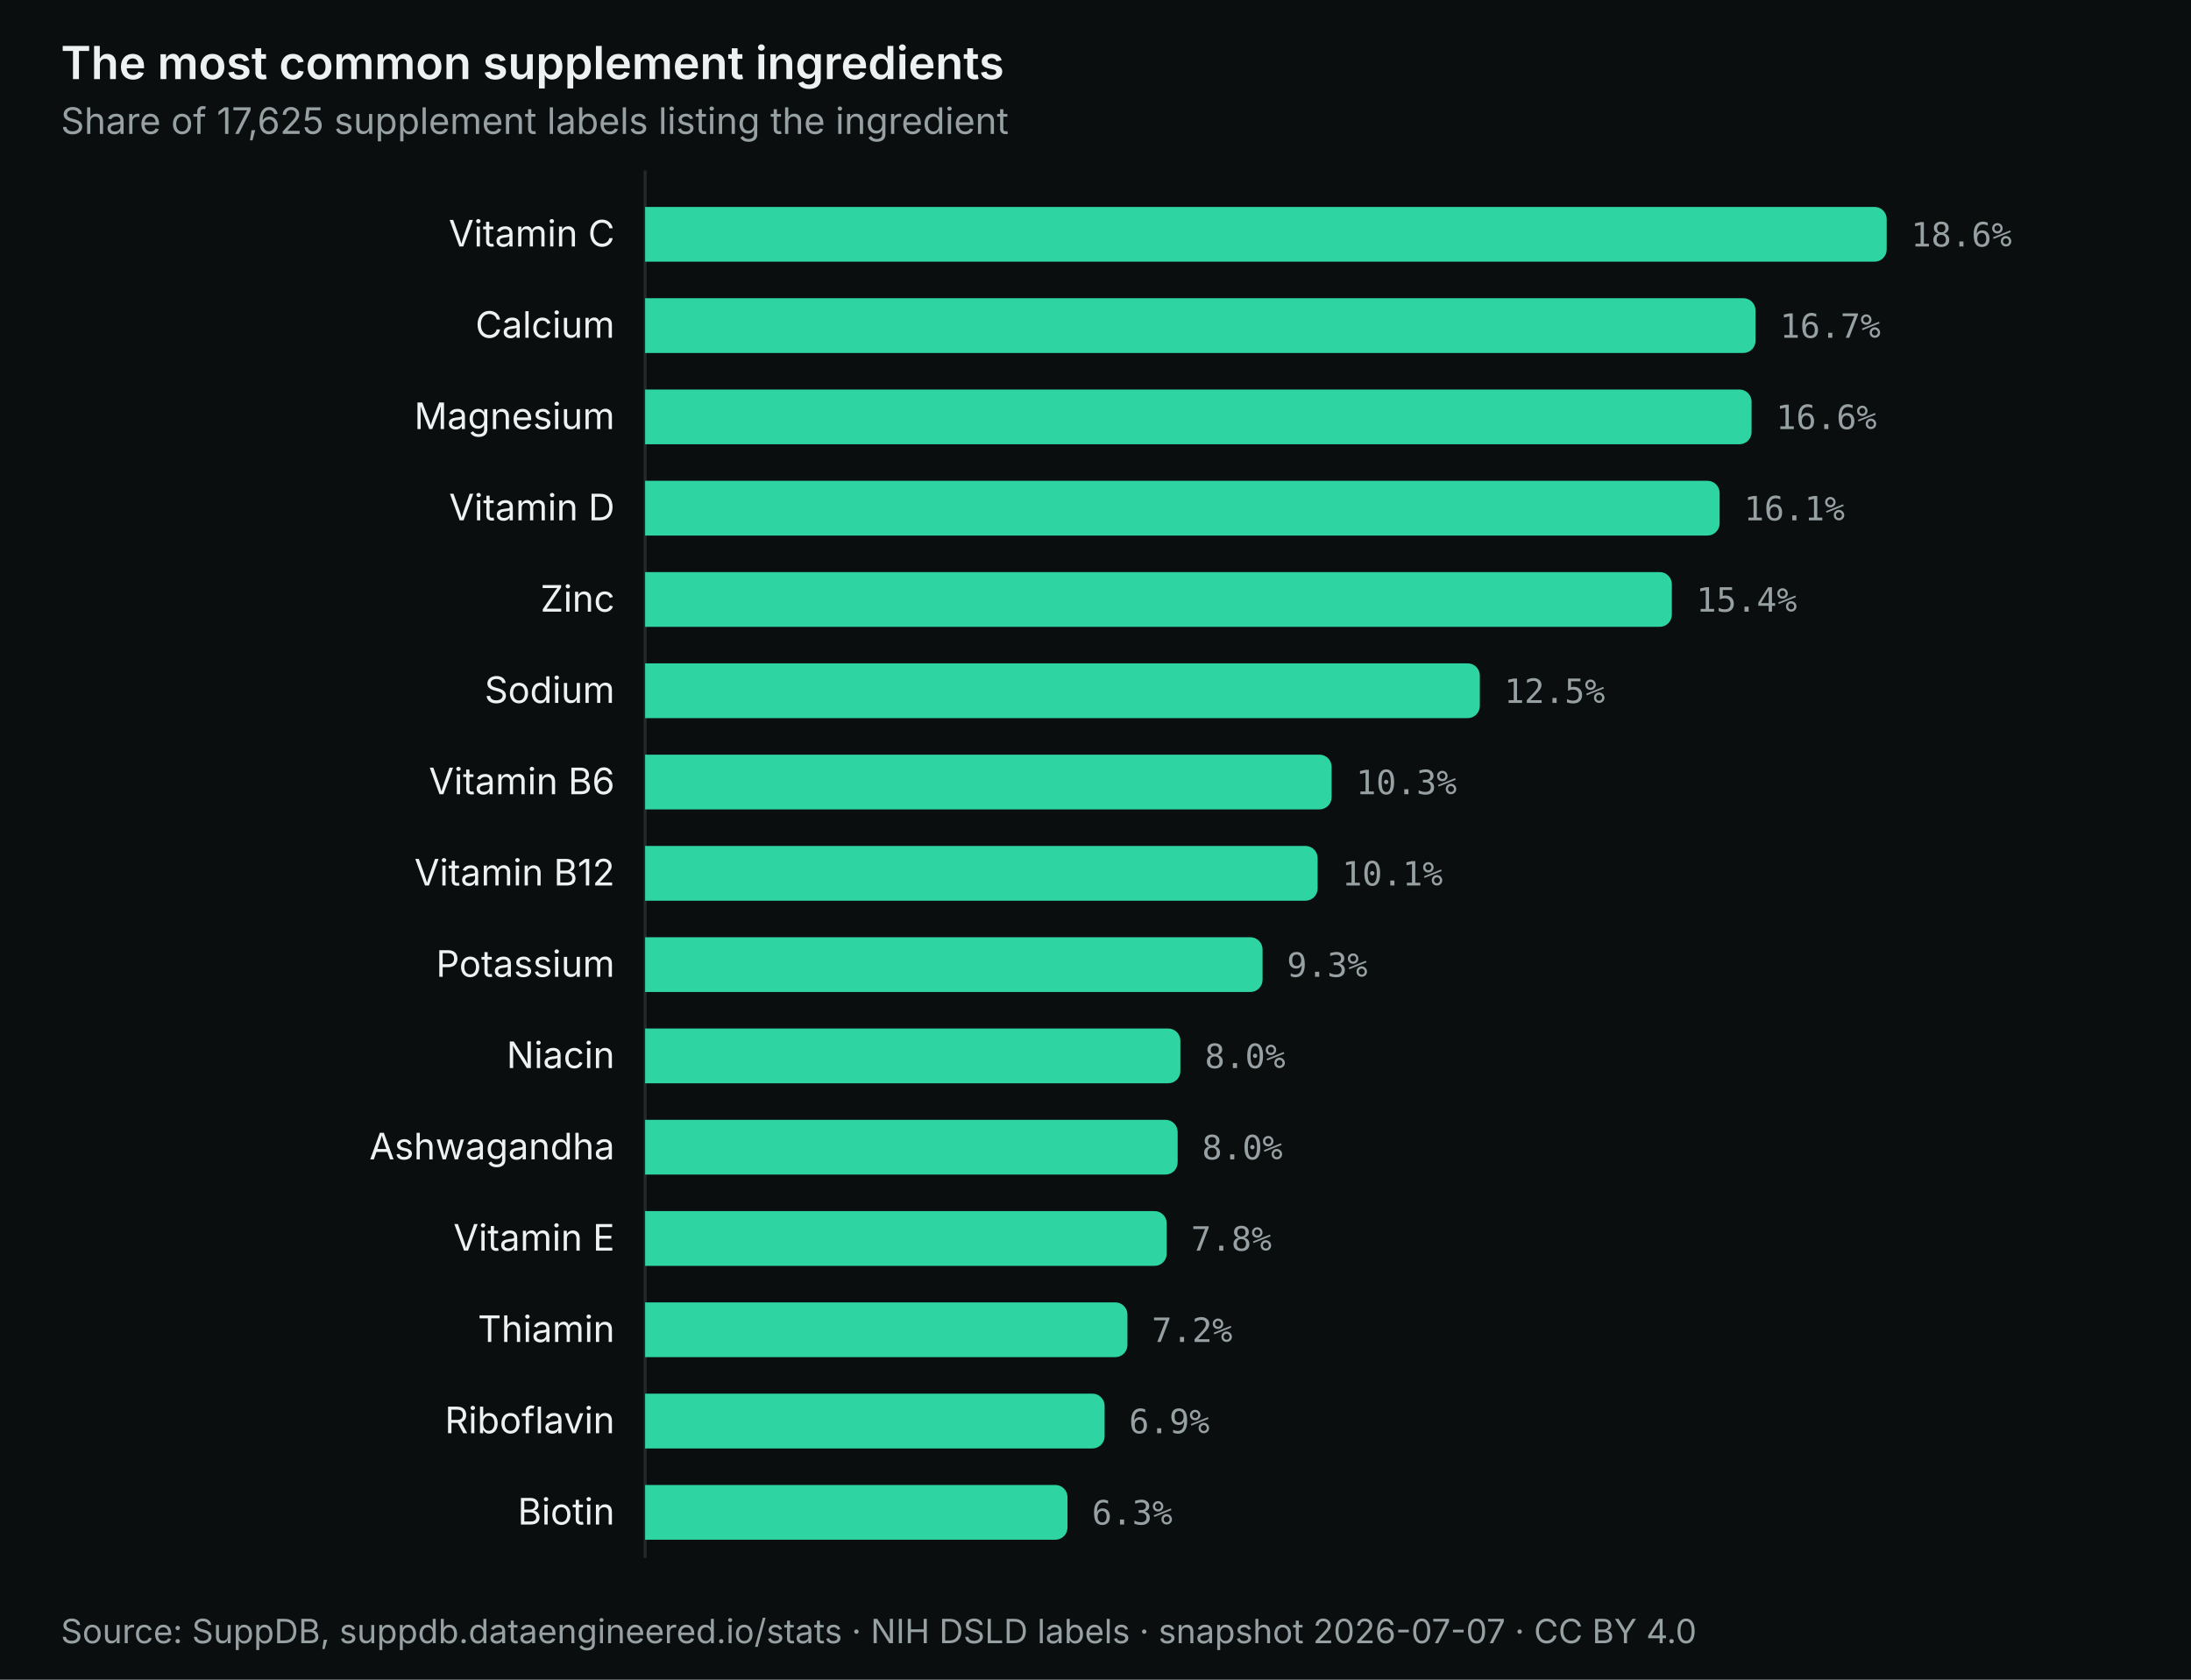
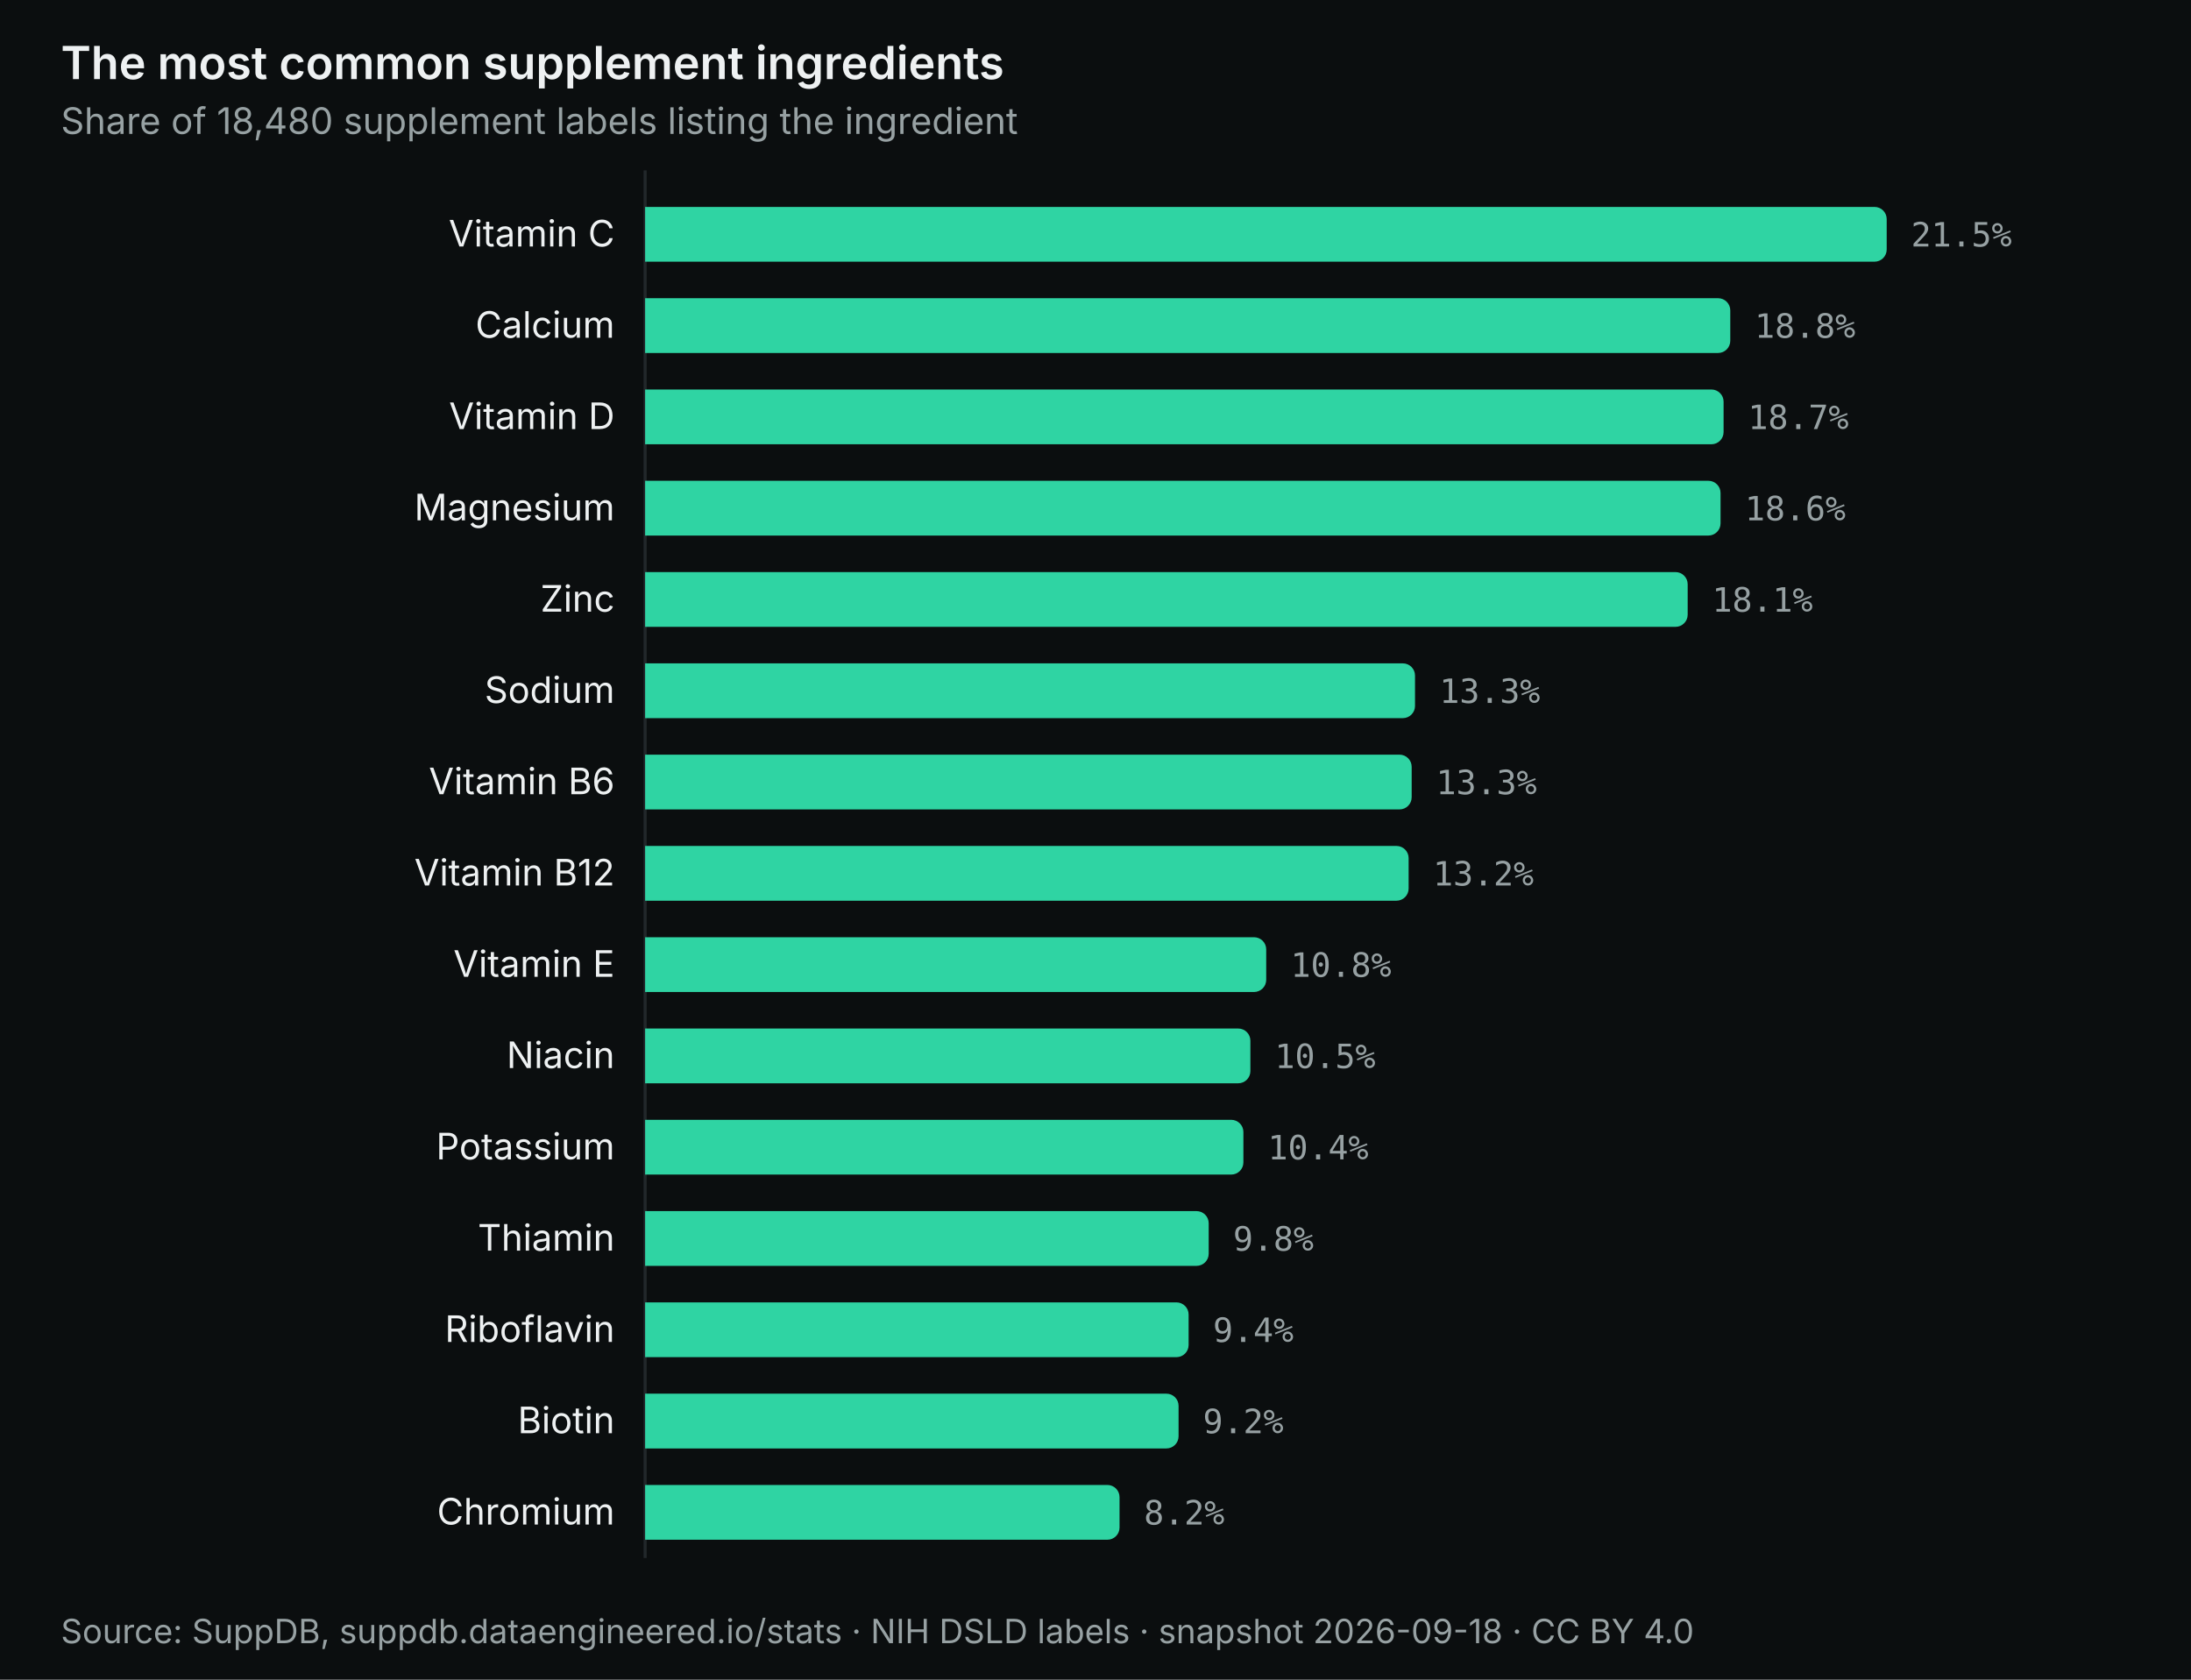
<svg xmlns="http://www.w3.org/2000/svg" viewBox="0 0 720 552" width="720" height="552" role="img" aria-labelledby="t d" font-family="'Outfit', 'Inter', system-ui, -apple-system, 'Segoe UI', sans-serif" font-size="12">
  <rect width="720" height="552" fill="#0b0e0f" />
  <text x="20" y="26" font-size="15" font-weight="600" fill="#eef1f2">The most common supplement ingredients</text>
-   <text x="20" y="44" font-size="12" fill="#97a1a3">Share of 17,625 supplement labels listing the ingredient</text>
+   <text x="20" y="44" font-size="12" fill="#97a1a3">Share of 18,480 supplement labels listing the ingredient</text>
  <line x1="212" y1="56" x2="212" y2="512" stroke="#22282b" stroke-width="1" />
  <g>
    <rect x="0" y="62" width="720" height="30" fill="transparent" />
    <path d="M212 68.0 h404.0 a4 4 0 0 1 4 4 v10 a4 4 0 0 1 -4 4 h-404.0 z" fill="#2fd4a3" />
    <text x="202" y="81.0" text-anchor="end" fill="#eef1f2">Vitamin C</text>
-     <text x="628.0" y="81.0" fill="#97a1a3" font-family="'JetBrains Mono', ui-monospace, Menlo, Consolas, monospace" font-size="11">18.6%</text>
+     <text x="628.0" y="81.0" fill="#97a1a3" font-family="'JetBrains Mono', ui-monospace, Menlo, Consolas, monospace" font-size="11">21.5%</text>
  </g>
  <g>
    <rect x="0" y="92" width="720" height="30" fill="transparent" />
-     <path d="M212 98.0 h360.9 a4 4 0 0 1 4 4 v10 a4 4 0 0 1 -4 4 h-360.9 z" fill="#2fd4a3" />
+     <path d="M212 98.0 h352.6 a4 4 0 0 1 4 4 v10 a4 4 0 0 1 -4 4 h-352.6 z" fill="#2fd4a3" />
    <text x="202" y="111.0" text-anchor="end" fill="#eef1f2">Calcium</text>
-     <text x="584.9" y="111.0" fill="#97a1a3" font-family="'JetBrains Mono', ui-monospace, Menlo, Consolas, monospace" font-size="11">16.7%</text>
+     <text x="576.6" y="111.0" fill="#97a1a3" font-family="'JetBrains Mono', ui-monospace, Menlo, Consolas, monospace" font-size="11">18.8%</text>
  </g>
  <g>
    <rect x="0" y="122" width="720" height="30" fill="transparent" />
-     <path d="M212 128.0 h359.6 a4 4 0 0 1 4 4 v10 a4 4 0 0 1 -4 4 h-359.6 z" fill="#2fd4a3" />
-     <text x="202" y="141.0" text-anchor="end" fill="#eef1f2">Magnesium</text>
-     <text x="583.6" y="141.0" fill="#97a1a3" font-family="'JetBrains Mono', ui-monospace, Menlo, Consolas, monospace" font-size="11">16.6%</text>
+     <path d="M212 128.0 h350.4 a4 4 0 0 1 4 4 v10 a4 4 0 0 1 -4 4 h-350.4 z" fill="#2fd4a3" />
+     <text x="202" y="141.0" text-anchor="end" fill="#eef1f2">Vitamin D</text>
+     <text x="574.4" y="141.0" fill="#97a1a3" font-family="'JetBrains Mono', ui-monospace, Menlo, Consolas, monospace" font-size="11">18.7%</text>
  </g>
  <g>
    <rect x="0" y="152" width="720" height="30" fill="transparent" />
-     <path d="M212 158.0 h349.1 a4 4 0 0 1 4 4 v10 a4 4 0 0 1 -4 4 h-349.1 z" fill="#2fd4a3" />
-     <text x="202" y="171.0" text-anchor="end" fill="#eef1f2">Vitamin D</text>
-     <text x="573.1" y="171.0" fill="#97a1a3" font-family="'JetBrains Mono', ui-monospace, Menlo, Consolas, monospace" font-size="11">16.1%</text>
+     <path d="M212 158.0 h349.4 a4 4 0 0 1 4 4 v10 a4 4 0 0 1 -4 4 h-349.4 z" fill="#2fd4a3" />
+     <text x="202" y="171.0" text-anchor="end" fill="#eef1f2">Magnesium</text>
+     <text x="573.4" y="171.0" fill="#97a1a3" font-family="'JetBrains Mono', ui-monospace, Menlo, Consolas, monospace" font-size="11">18.6%</text>
  </g>
  <g>
    <rect x="0" y="182" width="720" height="30" fill="transparent" />
-     <path d="M212 188.0 h333.4 a4 4 0 0 1 4 4 v10 a4 4 0 0 1 -4 4 h-333.4 z" fill="#2fd4a3" />
+     <path d="M212 188.0 h338.6 a4 4 0 0 1 4 4 v10 a4 4 0 0 1 -4 4 h-338.6 z" fill="#2fd4a3" />
    <text x="202" y="201.0" text-anchor="end" fill="#eef1f2">Zinc</text>
-     <text x="557.4" y="201.0" fill="#97a1a3" font-family="'JetBrains Mono', ui-monospace, Menlo, Consolas, monospace" font-size="11">15.4%</text>
+     <text x="562.6" y="201.0" fill="#97a1a3" font-family="'JetBrains Mono', ui-monospace, Menlo, Consolas, monospace" font-size="11">18.1%</text>
  </g>
  <g>
    <rect x="0" y="212" width="720" height="30" fill="transparent" />
-     <path d="M212 218.0 h270.3 a4 4 0 0 1 4 4 v10 a4 4 0 0 1 -4 4 h-270.3 z" fill="#2fd4a3" />
+     <path d="M212 218.0 h249.0 a4 4 0 0 1 4 4 v10 a4 4 0 0 1 -4 4 h-249.0 z" fill="#2fd4a3" />
    <text x="202" y="231.0" text-anchor="end" fill="#eef1f2">Sodium</text>
-     <text x="494.3" y="231.0" fill="#97a1a3" font-family="'JetBrains Mono', ui-monospace, Menlo, Consolas, monospace" font-size="11">12.5%</text>
+     <text x="473.0" y="231.0" fill="#97a1a3" font-family="'JetBrains Mono', ui-monospace, Menlo, Consolas, monospace" font-size="11">13.3%</text>
  </g>
  <g>
    <rect x="0" y="242" width="720" height="30" fill="transparent" />
-     <path d="M212 248.0 h221.6 a4 4 0 0 1 4 4 v10 a4 4 0 0 1 -4 4 h-221.6 z" fill="#2fd4a3" />
+     <path d="M212 248.0 h247.9 a4 4 0 0 1 4 4 v10 a4 4 0 0 1 -4 4 h-247.9 z" fill="#2fd4a3" />
    <text x="202" y="261.0" text-anchor="end" fill="#eef1f2">Vitamin B6</text>
-     <text x="445.6" y="261.0" fill="#97a1a3" font-family="'JetBrains Mono', ui-monospace, Menlo, Consolas, monospace" font-size="11">10.3%</text>
+     <text x="471.9" y="261.0" fill="#97a1a3" font-family="'JetBrains Mono', ui-monospace, Menlo, Consolas, monospace" font-size="11">13.3%</text>
  </g>
  <g>
    <rect x="0" y="272" width="720" height="30" fill="transparent" />
-     <path d="M212 278.0 h217.0 a4 4 0 0 1 4 4 v10 a4 4 0 0 1 -4 4 h-217.0 z" fill="#2fd4a3" />
+     <path d="M212 278.0 h246.9 a4 4 0 0 1 4 4 v10 a4 4 0 0 1 -4 4 h-246.9 z" fill="#2fd4a3" />
    <text x="202" y="291.0" text-anchor="end" fill="#eef1f2">Vitamin B12</text>
-     <text x="441.0" y="291.0" fill="#97a1a3" font-family="'JetBrains Mono', ui-monospace, Menlo, Consolas, monospace" font-size="11">10.1%</text>
+     <text x="470.9" y="291.0" fill="#97a1a3" font-family="'JetBrains Mono', ui-monospace, Menlo, Consolas, monospace" font-size="11">13.2%</text>
  </g>
  <g>
    <rect x="0" y="302" width="720" height="30" fill="transparent" />
-     <path d="M212 308.0 h198.9 a4 4 0 0 1 4 4 v10 a4 4 0 0 1 -4 4 h-198.9 z" fill="#2fd4a3" />
-     <text x="202" y="321.0" text-anchor="end" fill="#eef1f2">Potassium</text>
-     <text x="422.9" y="321.0" fill="#97a1a3" font-family="'JetBrains Mono', ui-monospace, Menlo, Consolas, monospace" font-size="11">9.3%</text>
+     <path d="M212 308.0 h200.1 a4 4 0 0 1 4 4 v10 a4 4 0 0 1 -4 4 h-200.1 z" fill="#2fd4a3" />
+     <text x="202" y="321.0" text-anchor="end" fill="#eef1f2">Vitamin E</text>
+     <text x="424.1" y="321.0" fill="#97a1a3" font-family="'JetBrains Mono', ui-monospace, Menlo, Consolas, monospace" font-size="11">10.8%</text>
  </g>
  <g>
    <rect x="0" y="332" width="720" height="30" fill="transparent" />
-     <path d="M212 338.0 h171.9 a4 4 0 0 1 4 4 v10 a4 4 0 0 1 -4 4 h-171.9 z" fill="#2fd4a3" />
+     <path d="M212 338.0 h194.9 a4 4 0 0 1 4 4 v10 a4 4 0 0 1 -4 4 h-194.9 z" fill="#2fd4a3" />
    <text x="202" y="351.0" text-anchor="end" fill="#eef1f2">Niacin</text>
-     <text x="395.9" y="351.0" fill="#97a1a3" font-family="'JetBrains Mono', ui-monospace, Menlo, Consolas, monospace" font-size="11">8.0%</text>
+     <text x="418.9" y="351.0" fill="#97a1a3" font-family="'JetBrains Mono', ui-monospace, Menlo, Consolas, monospace" font-size="11">10.5%</text>
  </g>
  <g>
    <rect x="0" y="362" width="720" height="30" fill="transparent" />
-     <path d="M212 368.0 h171.0 a4 4 0 0 1 4 4 v10 a4 4 0 0 1 -4 4 h-171.0 z" fill="#2fd4a3" />
-     <text x="202" y="381.0" text-anchor="end" fill="#eef1f2">Ashwagandha</text>
-     <text x="395.0" y="381.0" fill="#97a1a3" font-family="'JetBrains Mono', ui-monospace, Menlo, Consolas, monospace" font-size="11">8.0%</text>
+     <path d="M212 368.0 h192.6 a4 4 0 0 1 4 4 v10 a4 4 0 0 1 -4 4 h-192.6 z" fill="#2fd4a3" />
+     <text x="202" y="381.0" text-anchor="end" fill="#eef1f2">Potassium</text>
+     <text x="416.6" y="381.0" fill="#97a1a3" font-family="'JetBrains Mono', ui-monospace, Menlo, Consolas, monospace" font-size="11">10.4%</text>
  </g>
  <g>
    <rect x="0" y="392" width="720" height="30" fill="transparent" />
-     <path d="M212 398.0 h167.4 a4 4 0 0 1 4 4 v10 a4 4 0 0 1 -4 4 h-167.4 z" fill="#2fd4a3" />
-     <text x="202" y="411.0" text-anchor="end" fill="#eef1f2">Vitamin E</text>
-     <text x="391.4" y="411.0" fill="#97a1a3" font-family="'JetBrains Mono', ui-monospace, Menlo, Consolas, monospace" font-size="11">7.8%</text>
+     <path d="M212 398.0 h181.2 a4 4 0 0 1 4 4 v10 a4 4 0 0 1 -4 4 h-181.2 z" fill="#2fd4a3" />
+     <text x="202" y="411.0" text-anchor="end" fill="#eef1f2">Thiamin</text>
+     <text x="405.2" y="411.0" fill="#97a1a3" font-family="'JetBrains Mono', ui-monospace, Menlo, Consolas, monospace" font-size="11">9.8%</text>
  </g>
  <g>
    <rect x="0" y="422" width="720" height="30" fill="transparent" />
-     <path d="M212 428.0 h154.5 a4 4 0 0 1 4 4 v10 a4 4 0 0 1 -4 4 h-154.5 z" fill="#2fd4a3" />
-     <text x="202" y="441.0" text-anchor="end" fill="#eef1f2">Thiamin</text>
-     <text x="378.5" y="441.0" fill="#97a1a3" font-family="'JetBrains Mono', ui-monospace, Menlo, Consolas, monospace" font-size="11">7.2%</text>
+     <path d="M212 428.0 h174.6 a4 4 0 0 1 4 4 v10 a4 4 0 0 1 -4 4 h-174.6 z" fill="#2fd4a3" />
+     <text x="202" y="441.0" text-anchor="end" fill="#eef1f2">Riboflavin</text>
+     <text x="398.6" y="441.0" fill="#97a1a3" font-family="'JetBrains Mono', ui-monospace, Menlo, Consolas, monospace" font-size="11">9.4%</text>
  </g>
  <g>
    <rect x="0" y="452" width="720" height="30" fill="transparent" />
-     <path d="M212 458.0 h147.0 a4 4 0 0 1 4 4 v10 a4 4 0 0 1 -4 4 h-147.0 z" fill="#2fd4a3" />
-     <text x="202" y="471.0" text-anchor="end" fill="#eef1f2">Riboflavin</text>
-     <text x="371.0" y="471.0" fill="#97a1a3" font-family="'JetBrains Mono', ui-monospace, Menlo, Consolas, monospace" font-size="11">6.9%</text>
+     <path d="M212 458.0 h171.3 a4 4 0 0 1 4 4 v10 a4 4 0 0 1 -4 4 h-171.3 z" fill="#2fd4a3" />
+     <text x="202" y="471.0" text-anchor="end" fill="#eef1f2">Biotin</text>
+     <text x="395.3" y="471.0" fill="#97a1a3" font-family="'JetBrains Mono', ui-monospace, Menlo, Consolas, monospace" font-size="11">9.2%</text>
  </g>
  <g>
    <rect x="0" y="482" width="720" height="30" fill="transparent" />
-     <path d="M212 488.0 h134.8 a4 4 0 0 1 4 4 v10 a4 4 0 0 1 -4 4 h-134.8 z" fill="#2fd4a3" />
-     <text x="202" y="501.0" text-anchor="end" fill="#eef1f2">Biotin</text>
-     <text x="358.8" y="501.0" fill="#97a1a3" font-family="'JetBrains Mono', ui-monospace, Menlo, Consolas, monospace" font-size="11">6.3%</text>
+     <path d="M212 488.0 h151.9 a4 4 0 0 1 4 4 v10 a4 4 0 0 1 -4 4 h-151.9 z" fill="#2fd4a3" />
+     <text x="202" y="501.0" text-anchor="end" fill="#eef1f2">Chromium</text>
+     <text x="375.9" y="501.0" fill="#97a1a3" font-family="'JetBrains Mono', ui-monospace, Menlo, Consolas, monospace" font-size="11">8.2%</text>
  </g>
-   <text x="20" y="540" font-size="11" fill="#97a1a3">Source: SuppDB, suppdb.dataengineered.io/stats · NIH DSLD labels · snapshot 2026-07-07 · CC BY 4.0</text>
+   <text x="20" y="540" font-size="11" fill="#97a1a3">Source: SuppDB, suppdb.dataengineered.io/stats · NIH DSLD labels · snapshot 2026-09-18 · CC BY 4.0</text>
</svg>
